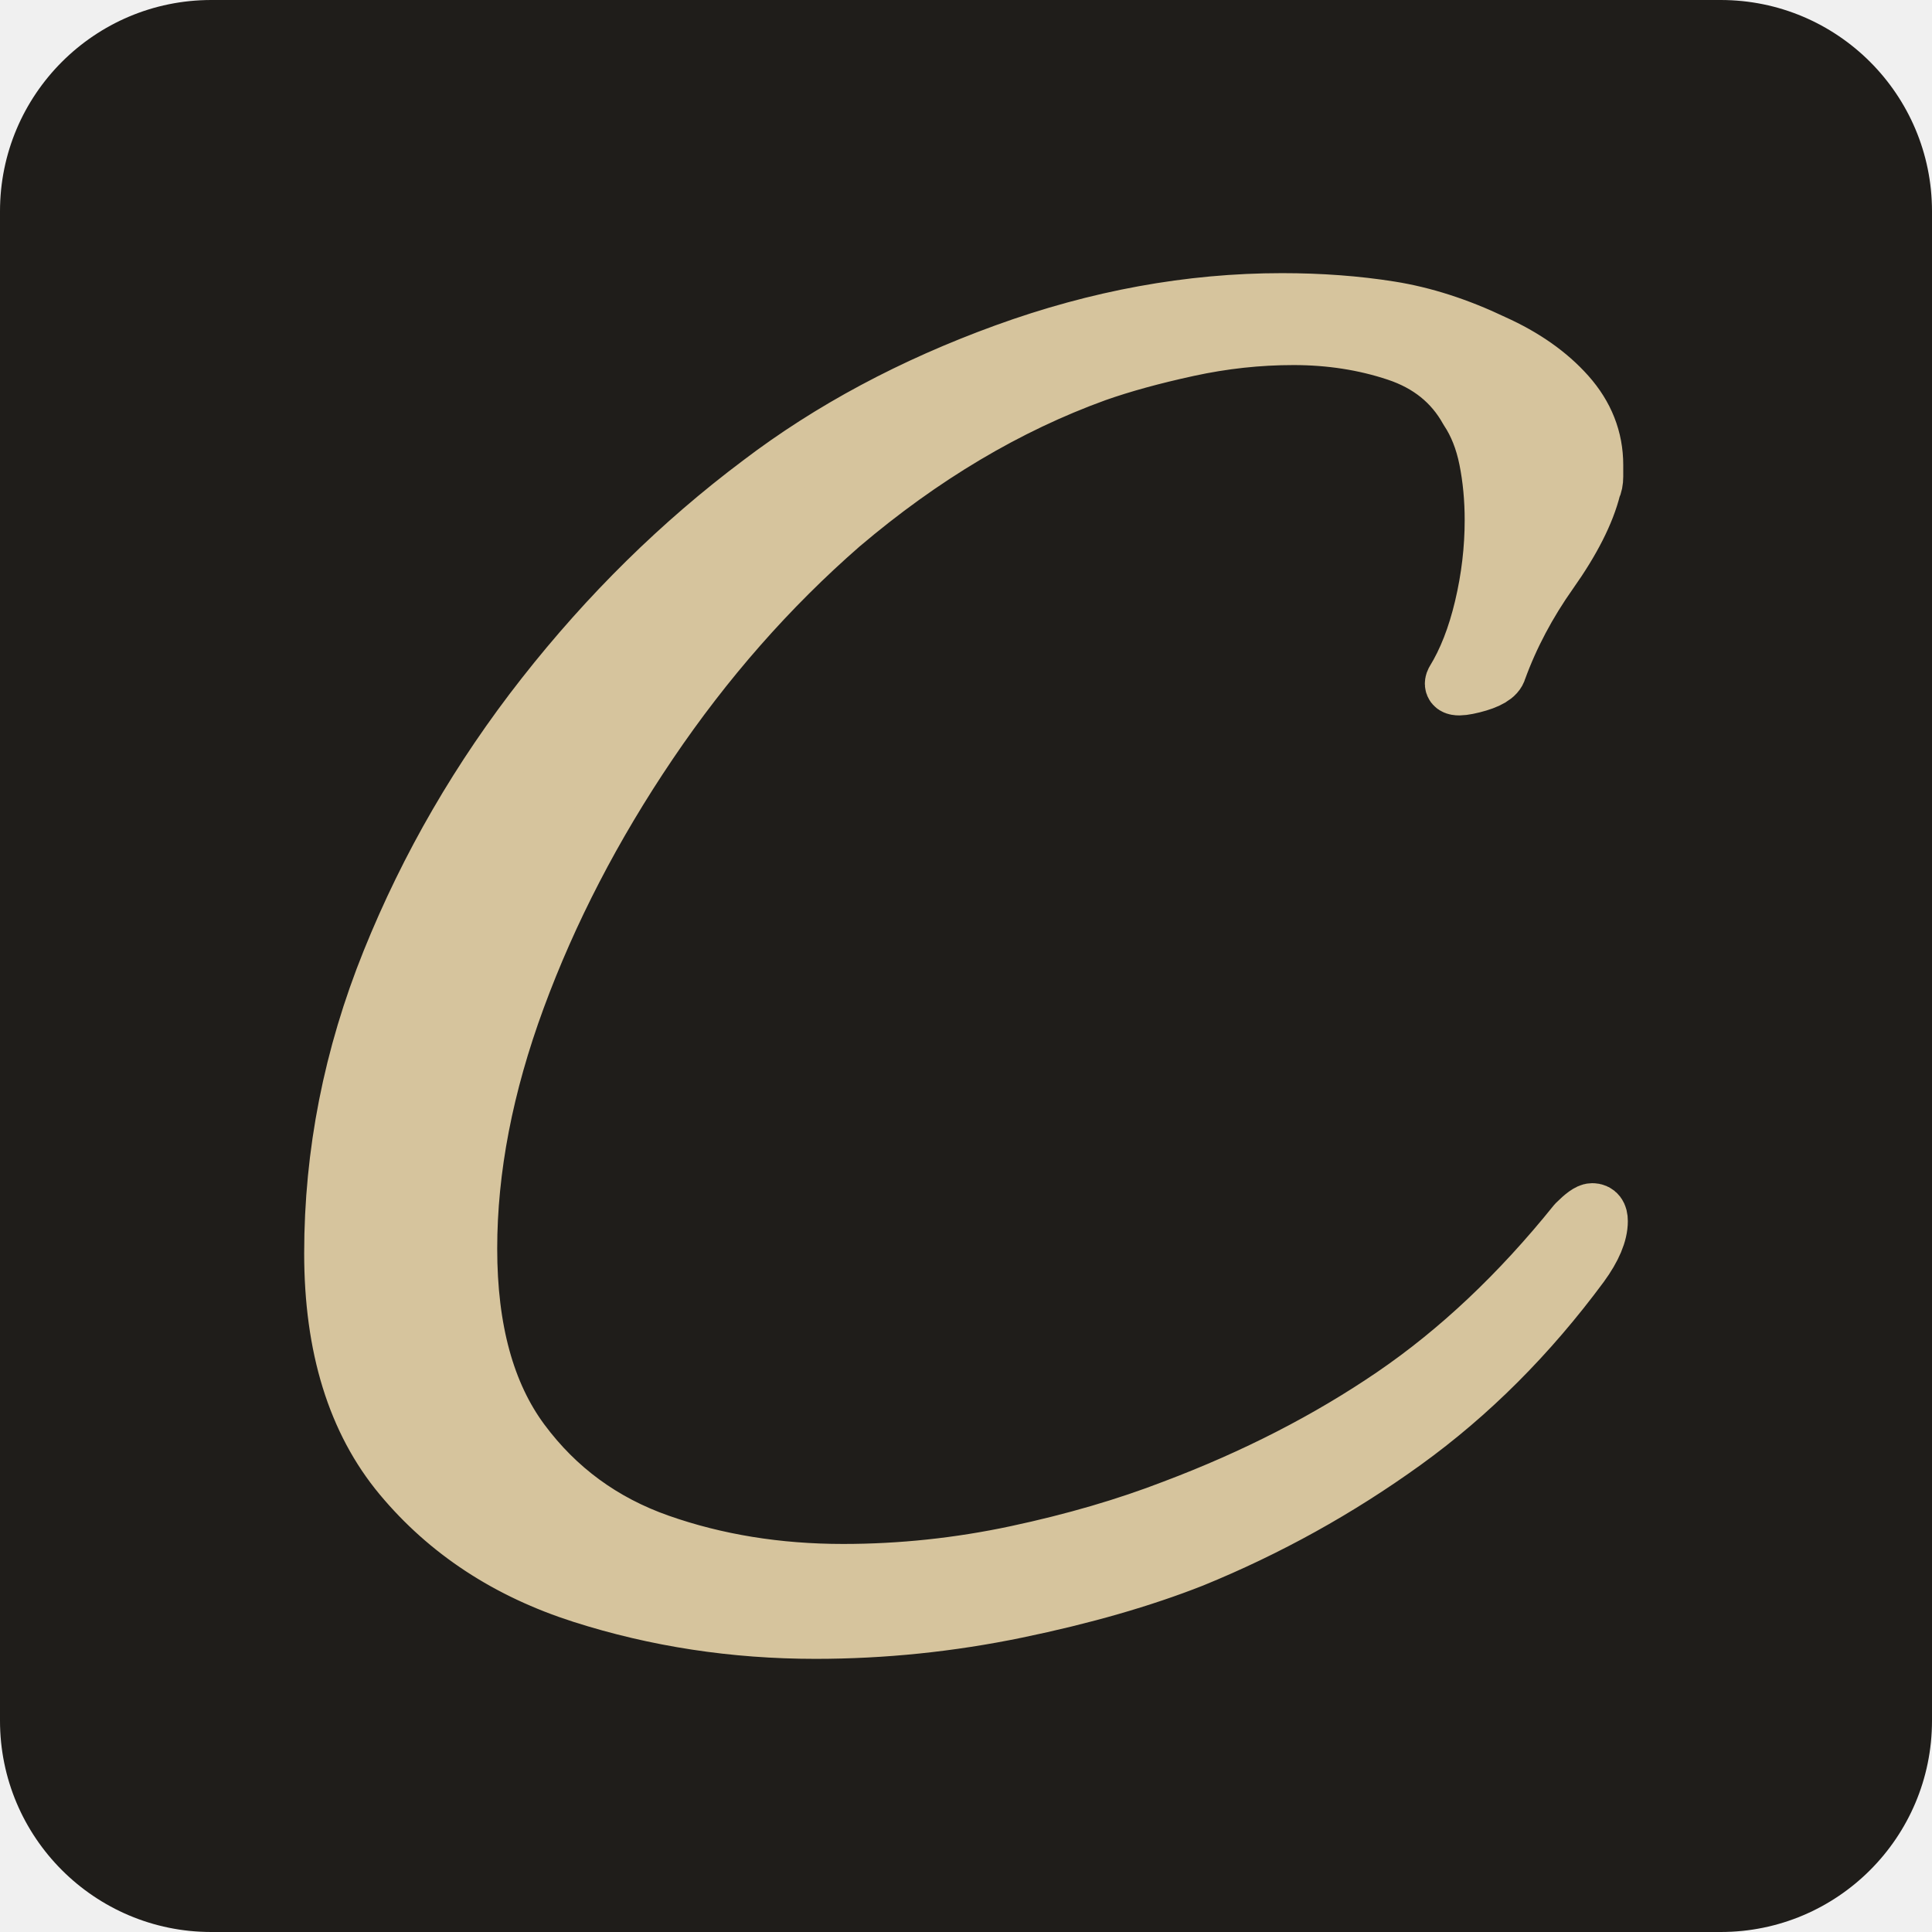
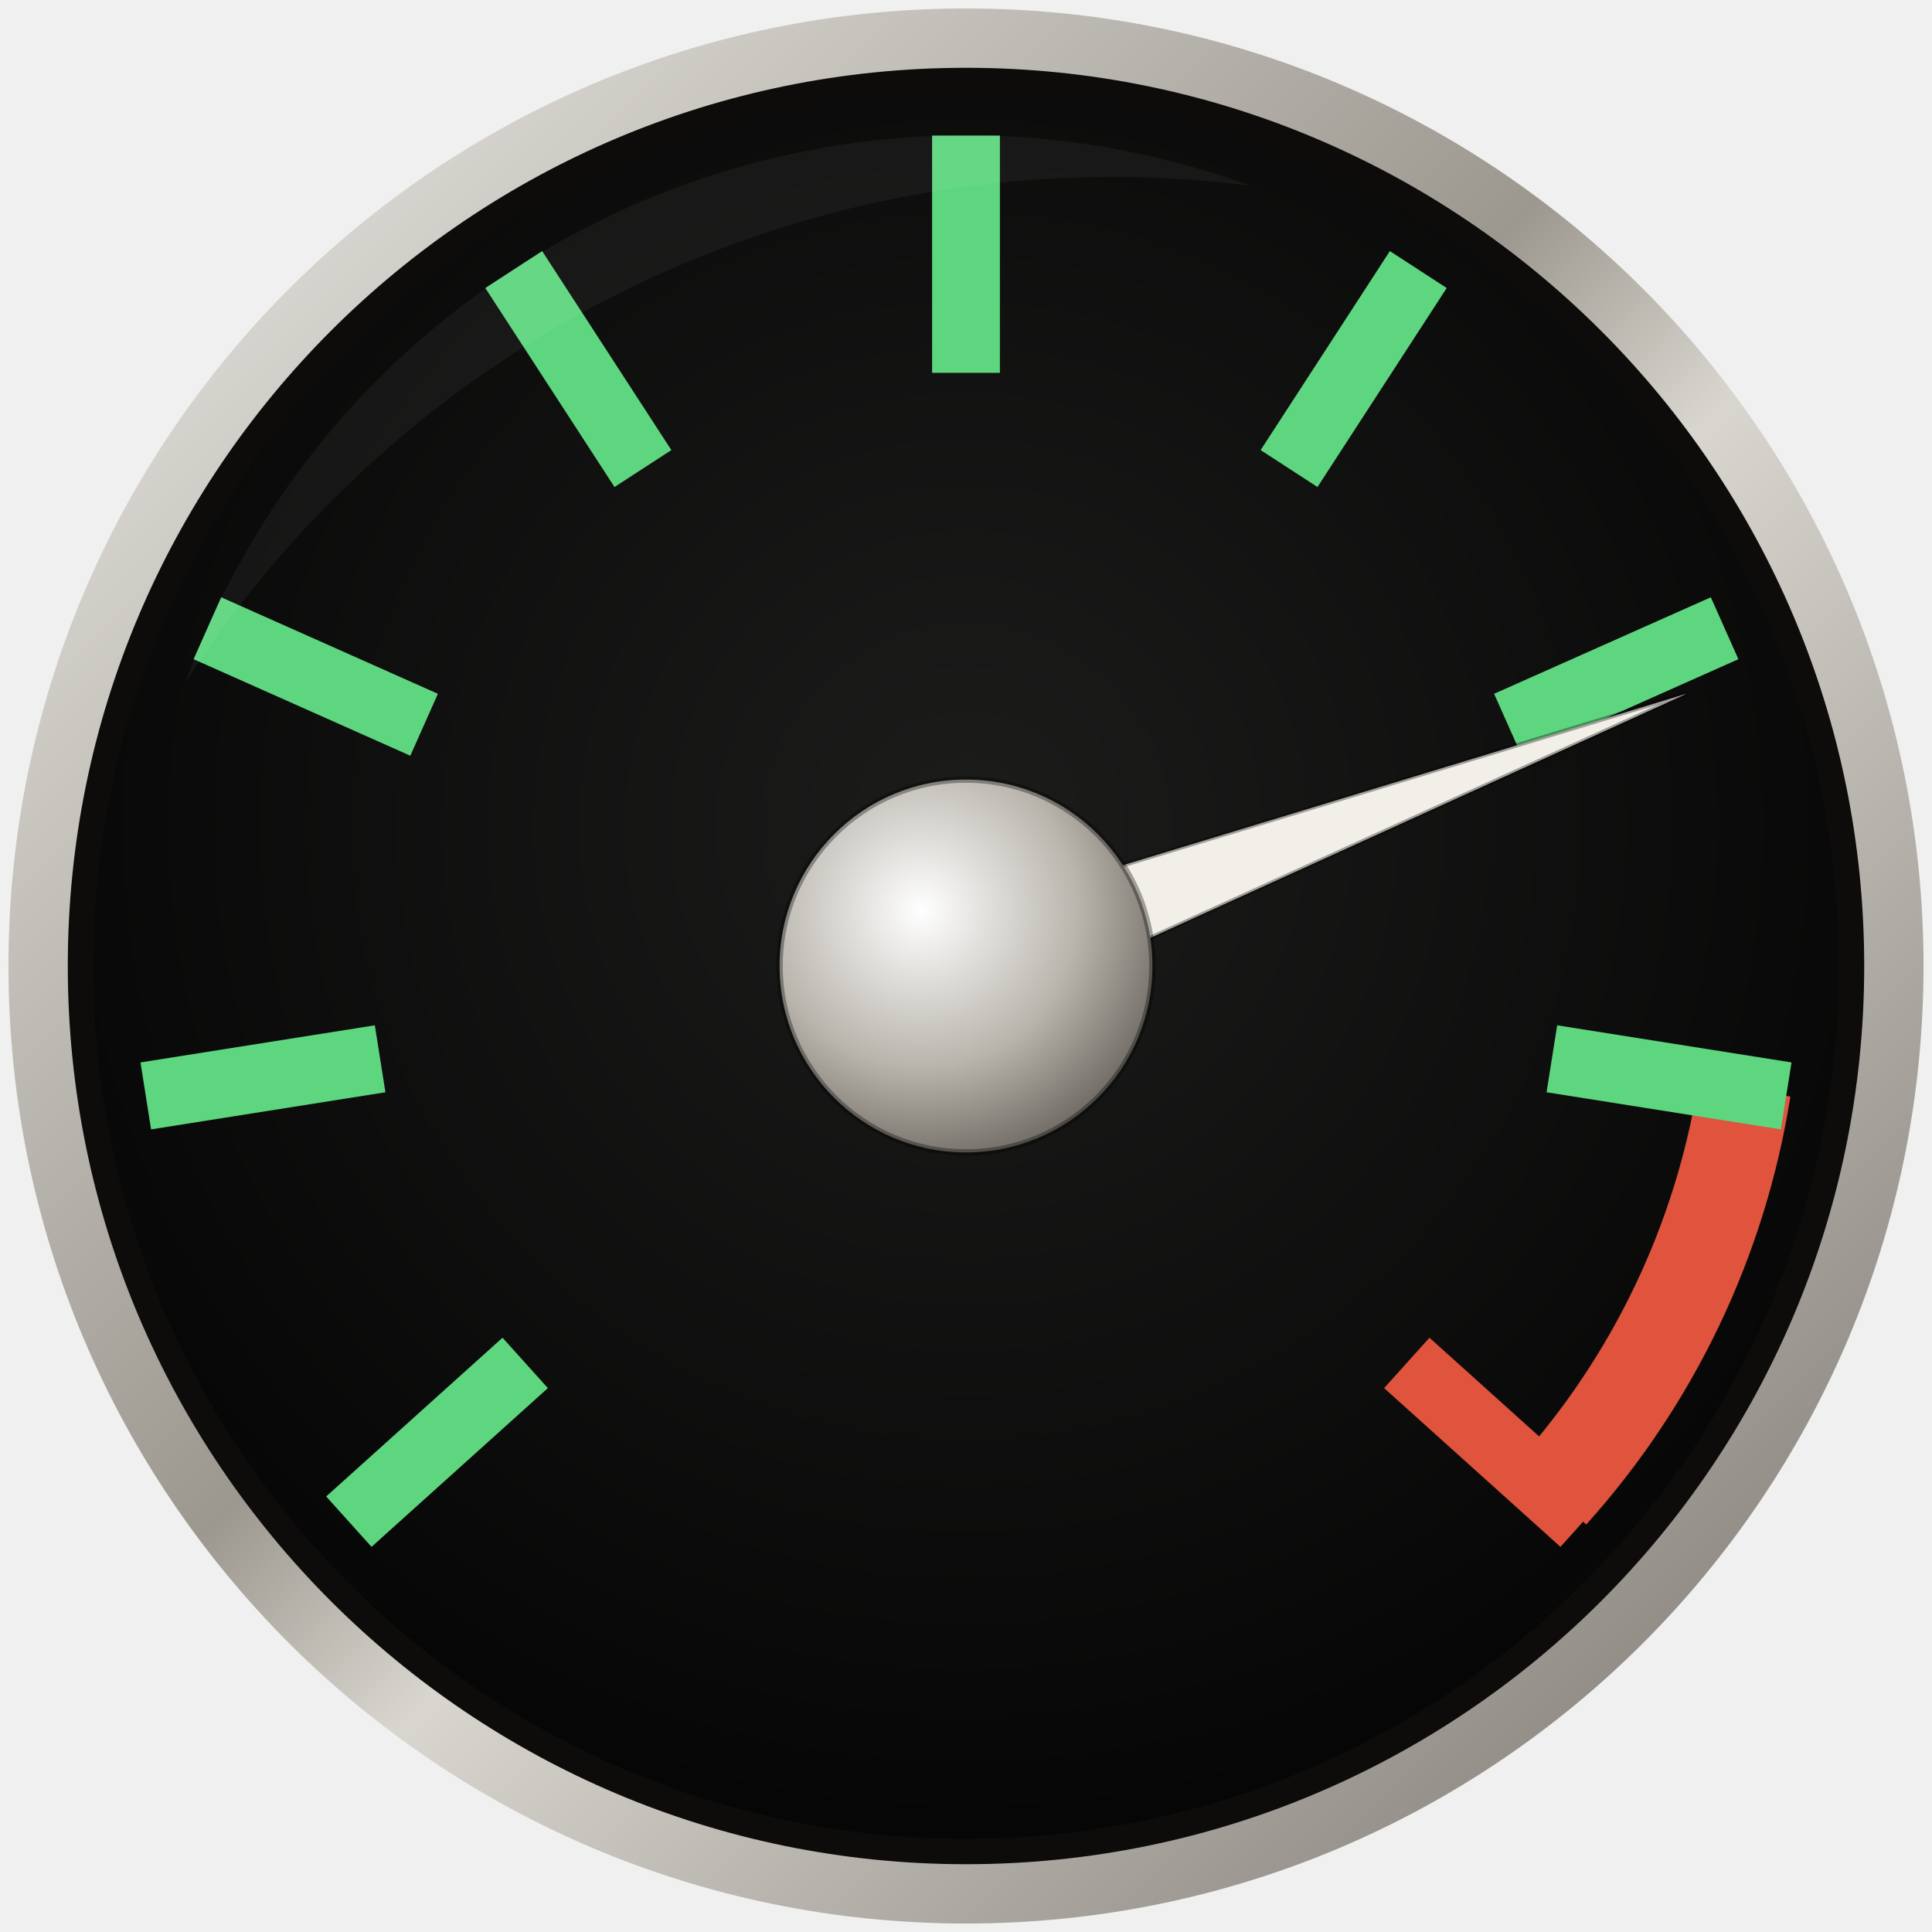
- <svg xmlns="http://www.w3.org/2000/svg" viewBox="0 0 512 512" width="512" height="512" role="img" aria-label="Carbay">
-   <rect width="512" height="512" rx="56" fill="#1f1d1a" />
-   <path transform="translate(65.08 414.34) scale(3.045)" fill="#d6c49d" stroke="#d6c49d" stroke-width="5" stroke-linejoin="round" d="M49.60 5.80L49.60 5.80Q39 5.80 29.30 2.70Q19.60-0.40 13.60-7.60Q7.60-14.80 7.60-27L7.60-27Q7.60-40 12.60-52.40Q17.60-64.80 26-75.50Q34.40-86.20 44.80-94L44.80-94Q54-101 66.10-105.40Q78.20-109.80 90.20-109.80L90.20-109.80Q95.20-109.80 99.60-109.10Q104-108.40 108.60-106.20L108.60-106.20Q112.60-104.40 115-101.70Q117.40-99 117.40-95.60L117.40-95.60Q117.40-95.20 117.40-94.60Q117.40-94 117.20-93.60L117.20-93.60Q116.40-90.40 113.50-86.30Q110.60-82.20 109-77.80L109-77.80Q108.80-77 106.80-76.50Q104.80-76 105.20-76.80L105.20-76.80Q106.80-79.40 107.70-83.20Q108.60-87 108.60-90.80L108.60-90.80Q108.60-93.60 108.10-96.10Q107.60-98.60 106.40-100.40L106.40-100.40Q104.40-104 100.20-105.40Q96-106.80 91.20-106.80L91.20-106.80Q86.60-106.80 82-105.80Q77.40-104.80 74-103.60L74-103.60Q62.40-99.40 51.80-90.40L51.80-90.40Q42.40-82.20 35.10-71.40Q27.80-60.60 23.60-49.20Q19.40-37.80 19.40-27.40L19.40-27.40Q19.40-16.80 24-10.60Q28.60-4.40 36-1.80Q43.40 0.80 52 0.80L52 0.80Q59.60 0.80 67.10-0.80Q74.60-2.40 80.80-4.80L80.80-4.80Q91.40-8.80 99.90-14.60Q108.40-20.40 115.80-29.60L115.80-29.60Q116.80-30.60 117.20-30.60L117.20-30.60Q117.80-30.60 117.80-29.80L117.80-29.80Q117.80-28.20 116.20-26L116.20-26Q109.40-16.80 100.80-10.60Q92.20-4.40 82.40-0.40L82.40-0.40Q75.80 2.20 67.10 4Q58.40 5.80 49.60 5.80Z" />
+ <svg xmlns="http://www.w3.org/2000/svg" viewBox="28 28 456 456" width="456" height="456" role="img" aria-label="Carbay">
+   <defs>
+     <linearGradient id="bezel" x1="0" y1="0" x2="1" y2="1">
+       <stop offset="0" stop-color="#f4f2ee" />
+       <stop offset=".45" stop-color="#9c9890" />
+       <stop offset=".55" stop-color="#d9d6cf" />
+       <stop offset="1" stop-color="#6f6b64" />
+     </linearGradient>
+     <radialGradient id="face" cx=".5" cy=".42" r=".6">
+       <stop offset="0" stop-color="#1c1c1b" />
+       <stop offset="1" stop-color="#050505" />
+     </radialGradient>
+     <radialGradient id="hub" cx=".38" cy=".35" r=".7">
+       <stop offset="0" stop-color="#ffffff" />
+       <stop offset=".6" stop-color="#b9b5ad" />
+       <stop offset="1" stop-color="#6f6b64" />
+     </radialGradient>
+   </defs>
+   <circle cx="256" cy="256" r="226" fill="url(#bezel)" />
+   <circle cx="256" cy="256" r="212" fill="#0d0c0b" />
+   <circle cx="256" cy="256" r="206" fill="url(#face)" />
+   <path d="M439.71,285.10 A186,186 0 0 1 394.22,380.46" fill="none" stroke="#e0533d" stroke-width="22" />
+   <line x1="151.96" y1="349.68" x2="110.34" y2="387.15" stroke="#5ed67f" stroke-width="16" stroke-linecap="butt" />
+   <line x1="117.72" y1="277.90" x2="62.41" y2="286.66" stroke="#5ed67f" stroke-width="16" stroke-linecap="butt" />
+   <line x1="128.10" y1="199.06" x2="76.95" y2="176.28" stroke="#5ed67f" stroke-width="16" stroke-linecap="butt" />
+   <line x1="179.75" y1="138.59" x2="149.25" y2="91.62" stroke="#5ed67f" stroke-width="16" stroke-linecap="butt" />
+   <line x1="256.00" y1="116.00" x2="256.00" y2="60.00" stroke="#5ed67f" stroke-width="16" stroke-linecap="butt" />
+   <line x1="332.25" y1="138.59" x2="362.75" y2="91.62" stroke="#5ed67f" stroke-width="16" stroke-linecap="butt" />
+   <line x1="383.90" y1="199.06" x2="435.05" y2="176.28" stroke="#5ed67f" stroke-width="16" stroke-linecap="butt" />
+   <line x1="394.28" y1="277.90" x2="449.59" y2="286.66" stroke="#5ed67f" stroke-width="16" stroke-linecap="butt" />
+   <line x1="360.04" y1="349.68" x2="401.66" y2="387.15" stroke="#e0533d" stroke-width="16" stroke-linecap="butt" />
+   <path d="M426.25,191.67 L251.76,244.77 L224.19,268.02 L260.24,267.23 Z" fill="#f2efe8" stroke="#00000055" stroke-width="1" />
+   <circle cx="256" cy="256" r="44" fill="url(#hub)" />
+   <circle cx="256" cy="256" r="44" fill="none" stroke="#00000055" stroke-width="1.5" />
+   <path d="M71.82,188.96 A196,196 0 0 1 323.04,71.82 A260,260 0 0 0 71.82,188.96 Z" fill="#ffffff" opacity=".05" />
</svg>
